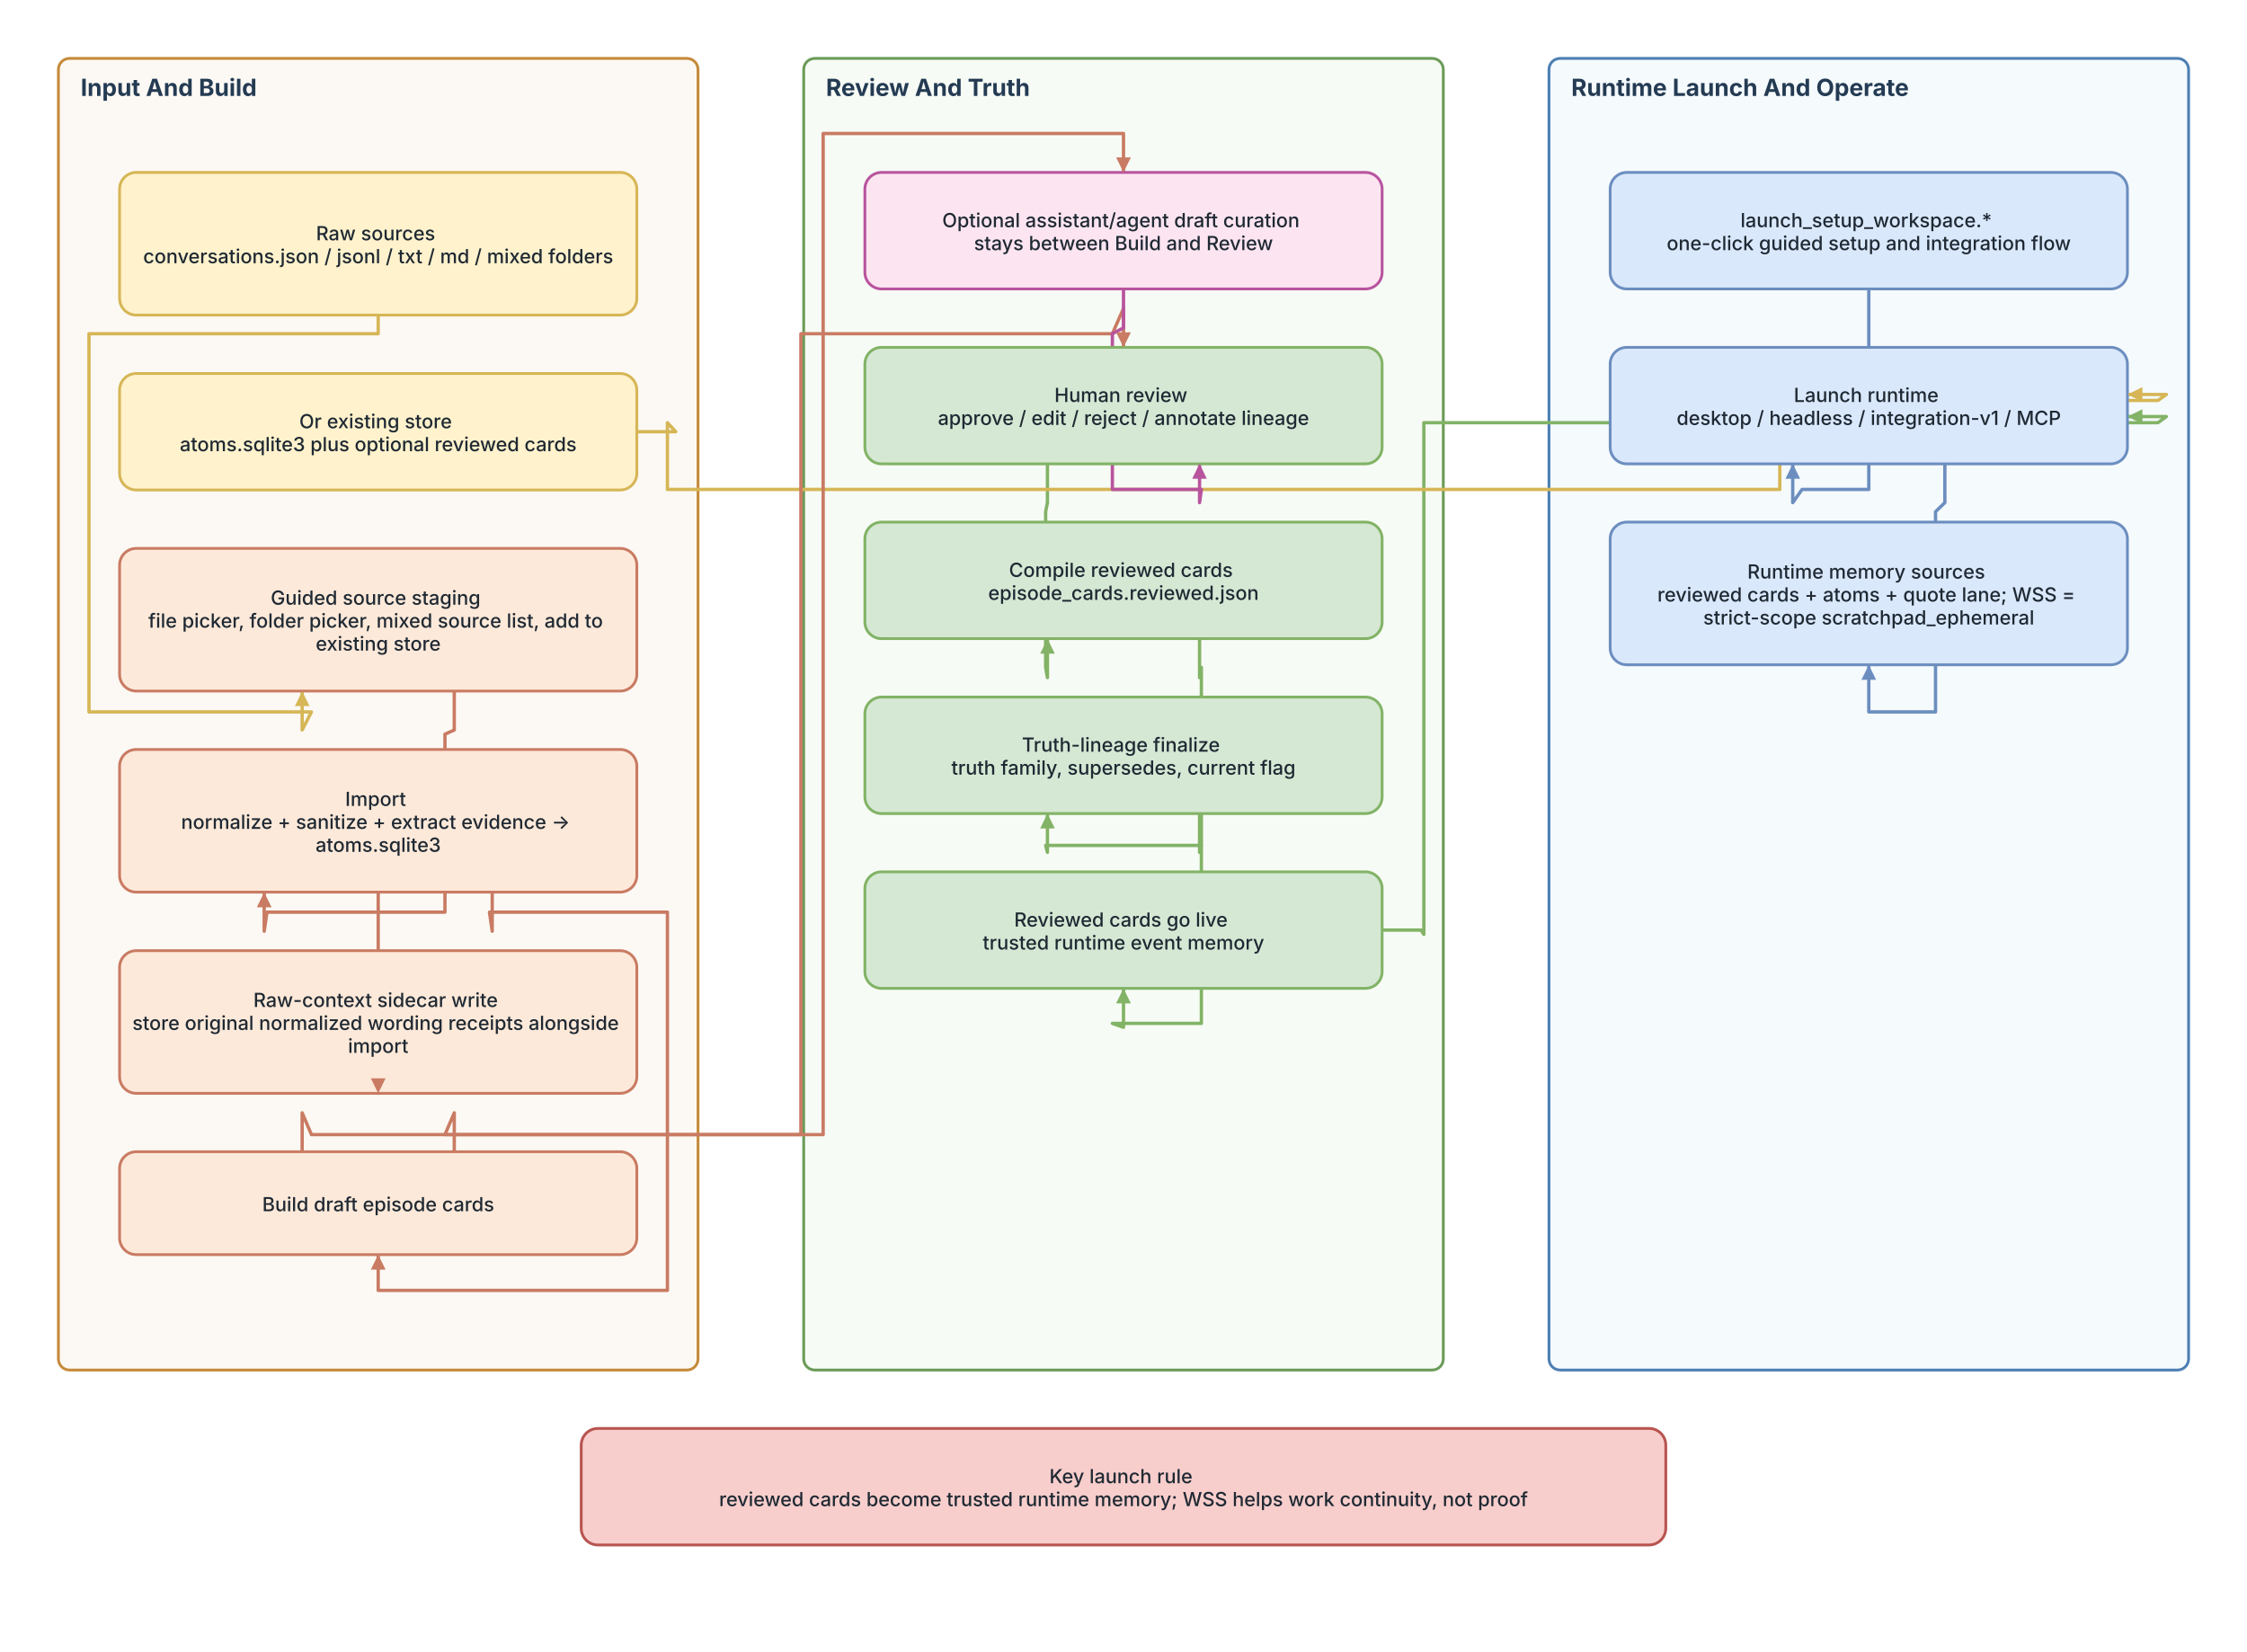
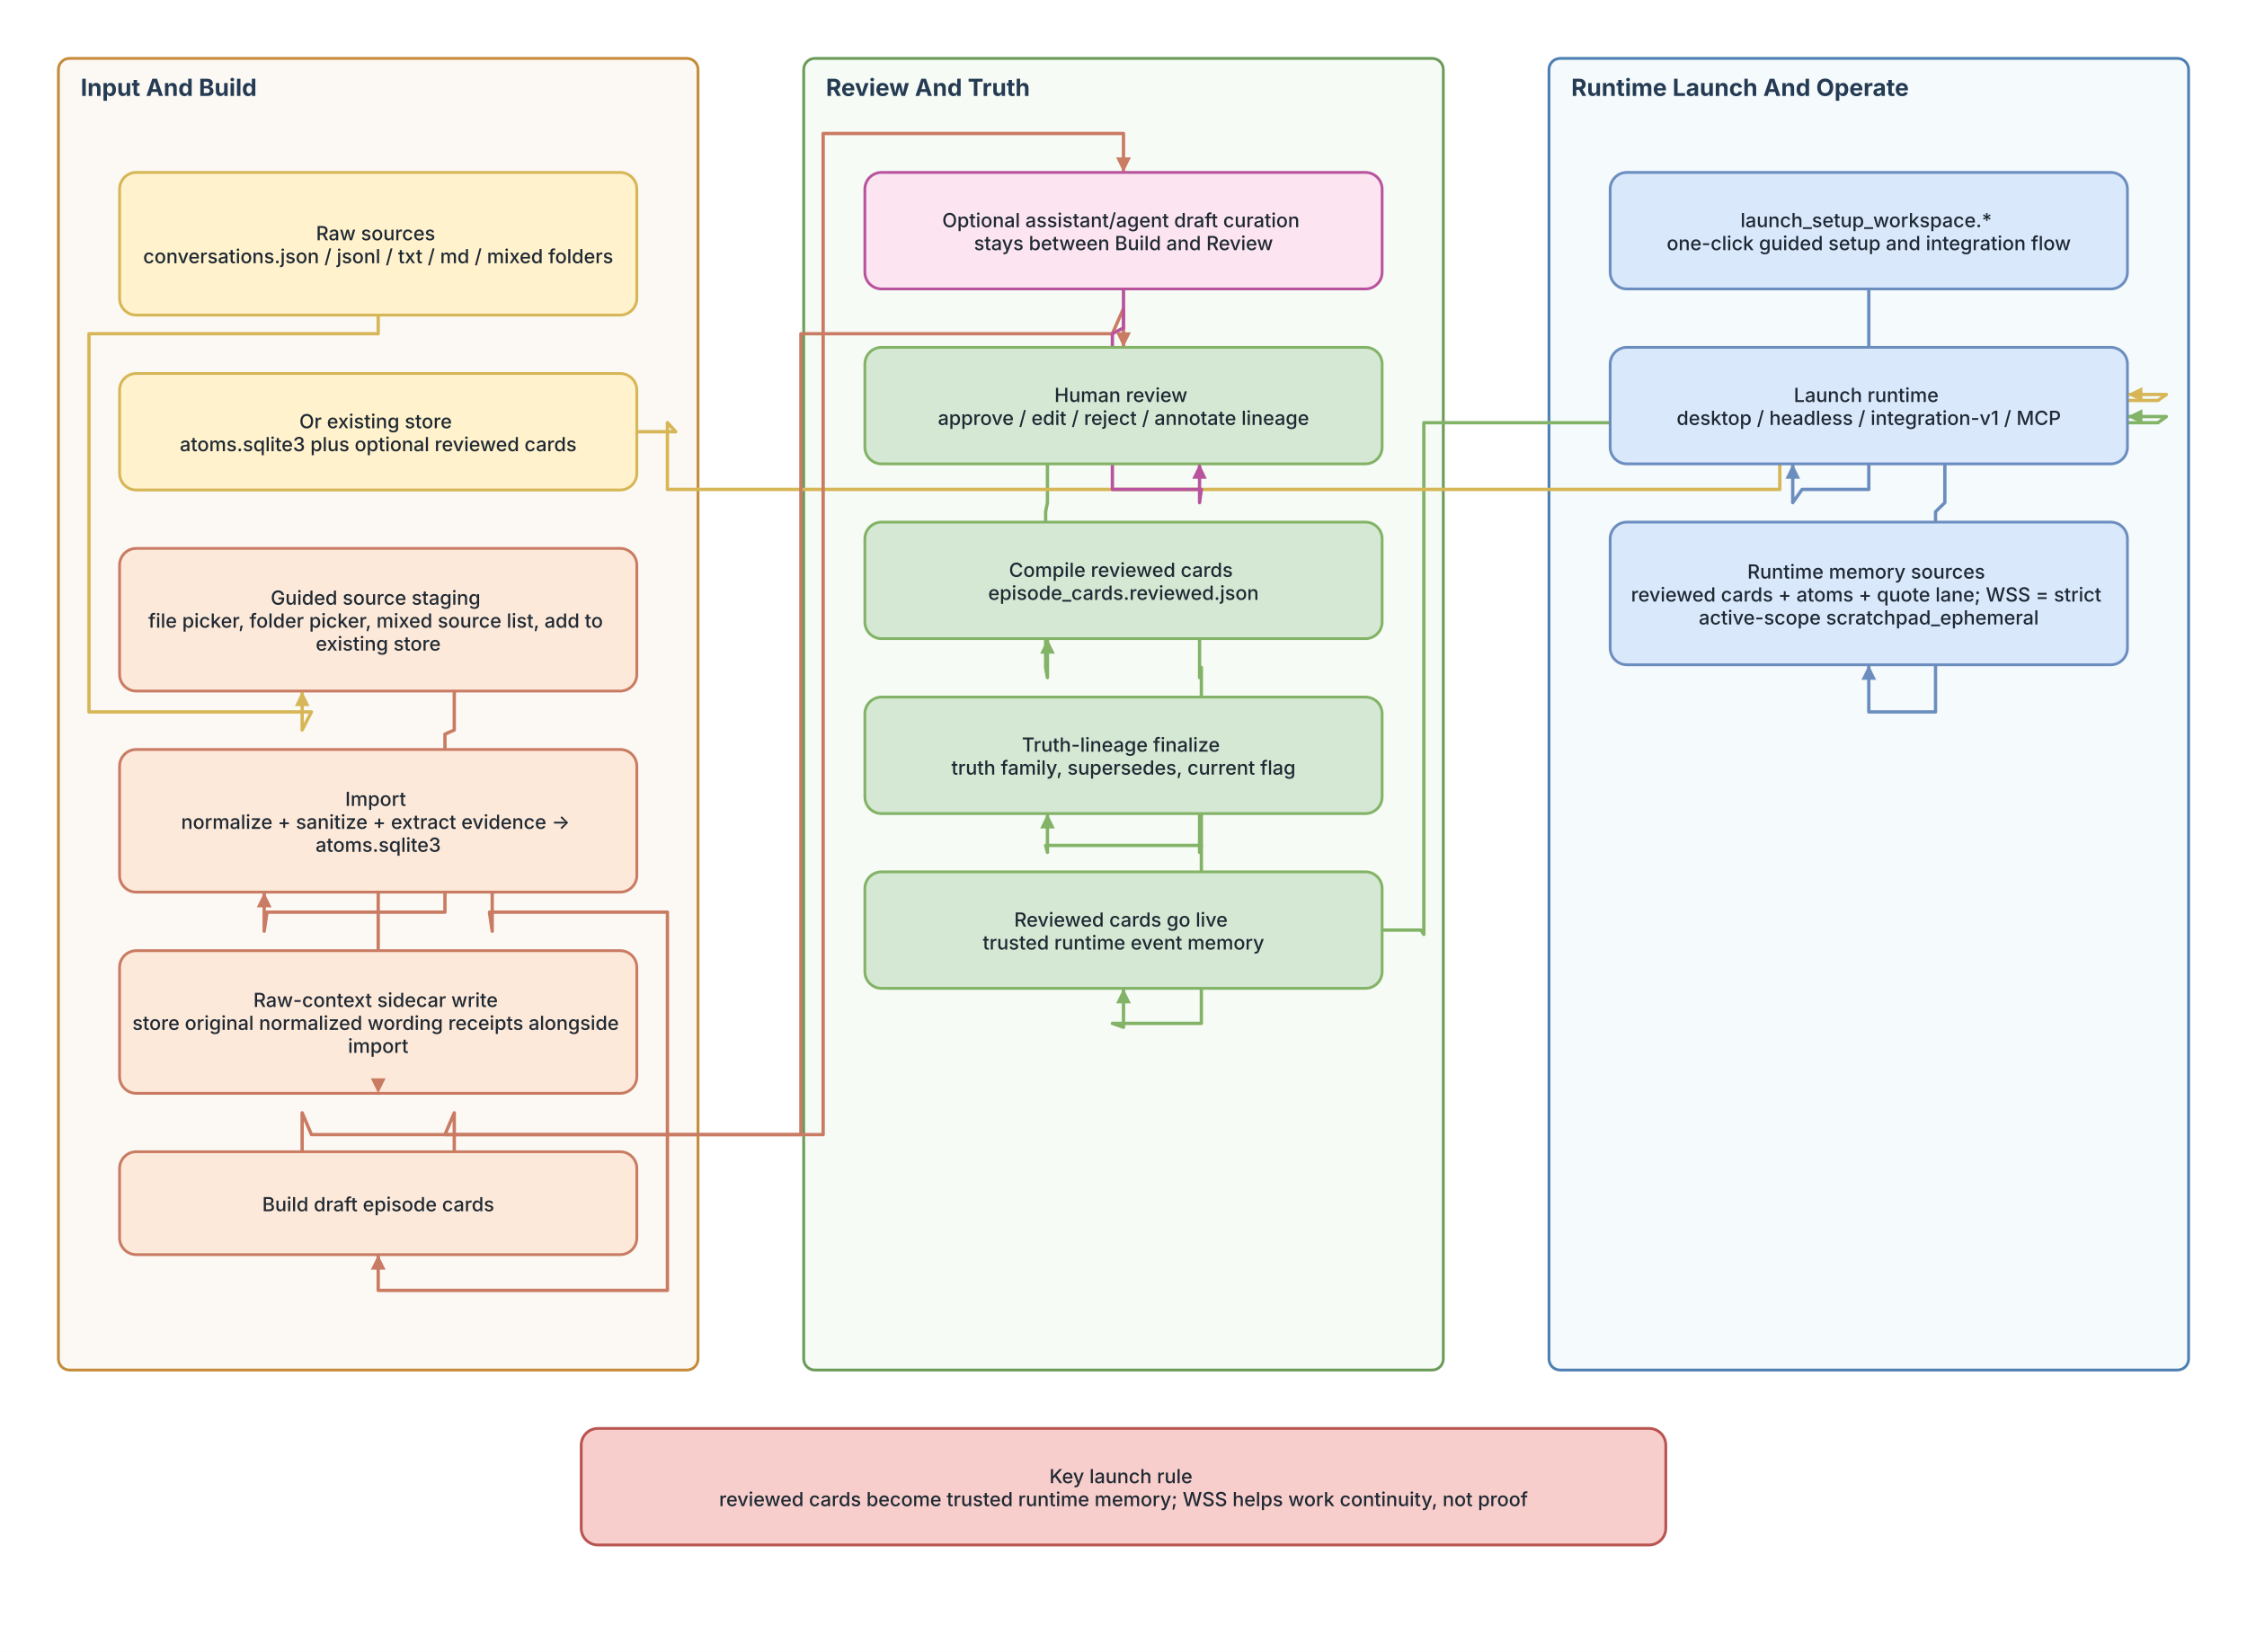
<svg xmlns="http://www.w3.org/2000/svg" width="1616" height="1188" viewBox="0 0 1616 1188" role="img" aria-label="Engineering Pipeline">
  <rect width="100%" height="100%" fill="#ffffff" />
  <rect x="42.0" y="42.0" width="460.0" height="943.3" rx="8" fill="#f8f1e7" fill-opacity="0.48" stroke="#c58b3a" stroke-width="2" />
  <text x="58.0" y="69.0" font-family="Segoe UI, Inter, Arial, sans-serif" font-size="17" font-weight="700" fill="#243b53">Input And Build</text>
  <rect x="578.0" y="42.0" width="460.0" height="943.3" rx="8" fill="#eef6ea" fill-opacity="0.48" stroke="#6a9b58" stroke-width="2" />
  <text x="594.0" y="69.0" font-family="Segoe UI, Inter, Arial, sans-serif" font-size="17" font-weight="700" fill="#243b53">Review And Truth</text>
  <rect x="1114.0" y="42.0" width="460.0" height="943.3" rx="8" fill="#eaf3fb" fill-opacity="0.48" stroke="#4d7fb3" stroke-width="2" />
  <text x="1130.0" y="69.0" font-family="Segoe UI, Inter, Arial, sans-serif" font-size="17" font-weight="700" fill="#243b53">Runtime Launch And Operate</text>
  <polyline points="753.3,333.5 753.3,361.5 752.0,368.0 752.0,480.0 753.3,487.3 753.3,459.3" fill="none" stroke="#82b366" stroke-width="2.4" stroke-linejoin="round" stroke-linecap="round" />
  <polyline points="862.7,459.3 862.7,487.3 864.0,480.0 864.0,608.0 752.0,608.0 753.3,613.0 753.3,585.0" fill="none" stroke="#82b366" stroke-width="2.4" stroke-linejoin="round" stroke-linecap="round" />
  <polyline points="862.7,585.0 862.7,613.0 864.0,608.0 864.0,736.0 800.0,736.0 808.0,738.8 808.0,710.8" fill="none" stroke="#82b366" stroke-width="2.4" stroke-linejoin="round" stroke-linecap="round" />
  <polyline points="994.0,668.9 1022.0,668.9 1024.0,672.0 1024.0,304.0 1552.0,304.0 1558.0,299.6 1530.0,299.6" fill="none" stroke="#82b366" stroke-width="2.4" stroke-linejoin="round" stroke-linecap="round" />
  <polyline points="1344.0,207.8 1344.0,352.0 1296.0,352.0 1289.3,361.5 1289.3,333.5" fill="none" stroke="#6c8ebf" stroke-width="2.4" stroke-linejoin="round" stroke-linecap="round" />
  <polyline points="1398.7,333.5 1398.7,361.5 1392.0,368.0 1392.0,512.0 1344.0,512.0 1344.0,478.2" fill="none" stroke="#6c8ebf" stroke-width="2.4" stroke-linejoin="round" stroke-linecap="round" />
  <polyline points="272.0,226.6 272.0,240.0 64.0,240.0 64.0,512.0 224.0,512.0 217.3,525.0 217.3,497.0" fill="none" stroke="#d6b656" stroke-width="2.4" stroke-linejoin="round" stroke-linecap="round" />
  <polyline points="458.0,310.5 486.0,310.5 480.0,304.0 480.0,352.0 1280.0,352.0 1280.0,288.0 1552.0,288.0 1558.0,283.7 1530.0,283.7" fill="none" stroke="#d6b656" stroke-width="2.4" stroke-linejoin="round" stroke-linecap="round" />
  <polyline points="326.7,497.0 326.7,525.0 320.0,528.0 320.0,656.0 192.0,656.0 190.0,669.7 190.0,641.7" fill="none" stroke="#c97b63" stroke-width="2.4" stroke-linejoin="round" stroke-linecap="round" />
  <polyline points="272.0,641.7 272.0,786.3" fill="none" stroke="#c97b63" stroke-width="2.4" stroke-linejoin="round" stroke-linecap="round" />
  <polyline points="354.0,641.7 354.0,669.7 352.0,656.0 480.0,656.0 480.0,928.0 272.0,928.0 272.0,902.3" fill="none" stroke="#c97b63" stroke-width="2.4" stroke-linejoin="round" stroke-linecap="round" />
  <polyline points="217.3,828.3 217.3,800.3 224.0,816.0 592.0,816.0 592.0,96.0 808.0,96.0 808.0,124.0" fill="none" stroke="#c97b63" stroke-width="2.4" stroke-linejoin="round" stroke-linecap="round" />
  <polyline points="326.7,828.3 326.7,800.3 320.0,816.0 576.0,816.0 576.0,240.0 800.0,240.0 808.0,221.8 808.0,249.8" fill="none" stroke="#c97b63" stroke-width="2.4" stroke-linejoin="round" stroke-linecap="round" />
  <polyline points="808.0,207.8 808.0,235.8 800.0,240.0 800.0,352.0 864.0,352.0 862.7,361.5 862.7,333.5" fill="none" stroke="#b8549e" stroke-width="2.4" stroke-linejoin="round" stroke-linecap="round" />
  <rect x="86.0" y="124.0" width="372.0" height="102.6" rx="12" fill="#fff2cc" stroke="#d6b656" stroke-width="2" />
  <text text-anchor="middle" font-family="Segoe UI, Inter, Arial, sans-serif" font-size="14" font-weight="500" fill="#1f2933" x="272.0" y="172.8">
    <tspan x="272.0" dy="0.0">Raw sources</tspan>
    <tspan x="272.0" dy="16.5">conversations.json / jsonl / txt / md / mixed folders</tspan>
  </text>
  <rect x="86.0" y="268.6" width="372.0" height="83.8" rx="12" fill="#fff2cc" stroke="#d6b656" stroke-width="2" />
  <text text-anchor="middle" font-family="Segoe UI, Inter, Arial, sans-serif" font-size="14" font-weight="500" fill="#1f2933" x="272.0" y="308.0">
    <tspan x="272.0" dy="0.0">Or existing store</tspan>
    <tspan x="272.0" dy="16.5">atoms.sqlite3 plus optional reviewed cards</tspan>
  </text>
  <rect x="86.0" y="394.4" width="372.0" height="102.6" rx="12" fill="#fde9d9" stroke="#c97b63" stroke-width="2" />
  <text text-anchor="middle" font-family="Segoe UI, Inter, Arial, sans-serif" font-size="14" font-weight="500" fill="#1f2933" x="272.0" y="434.9">
    <tspan x="272.0" dy="0.0">Guided source staging</tspan>
    <tspan x="272.0" dy="16.5">file picker, folder picker, mixed source list, add to</tspan>
    <tspan x="272.0" dy="16.5">existing store</tspan>
  </text>
  <rect x="86.0" y="539.0" width="372.0" height="102.6" rx="12" fill="#fde9d9" stroke="#c97b63" stroke-width="2" />
  <text text-anchor="middle" font-family="Segoe UI, Inter, Arial, sans-serif" font-size="14" font-weight="500" fill="#1f2933" x="272.0" y="579.6">
    <tspan x="272.0" dy="0.0">Import</tspan>
    <tspan x="272.0" dy="16.5">normalize + sanitize + extract evidence -&gt;</tspan>
    <tspan x="272.0" dy="16.5">atoms.sqlite3</tspan>
  </text>
  <rect x="86.0" y="683.7" width="372.0" height="102.6" rx="12" fill="#fde9d9" stroke="#c97b63" stroke-width="2" />
  <text text-anchor="middle" font-family="Segoe UI, Inter, Arial, sans-serif" font-size="14" font-weight="500" fill="#1f2933" x="272.0" y="724.2">
    <tspan x="272.0" dy="0.0">Raw-context sidecar write</tspan>
    <tspan x="272.0" dy="16.5">store original normalized wording receipts alongside</tspan>
    <tspan x="272.0" dy="16.5">import</tspan>
  </text>
  <rect x="86.0" y="828.3" width="372.0" height="74.0" rx="12" fill="#fde9d9" stroke="#c97b63" stroke-width="2" />
  <text text-anchor="middle" font-family="Segoe UI, Inter, Arial, sans-serif" font-size="14" font-weight="500" fill="#1f2933" x="272.0" y="871.1">
    <tspan x="272.0" dy="0.0">Build draft episode cards</tspan>
  </text>
  <rect x="622.0" y="124.0" width="372.0" height="83.8" rx="12" fill="#fce5f1" stroke="#b8549e" stroke-width="2" />
  <text text-anchor="middle" font-family="Segoe UI, Inter, Arial, sans-serif" font-size="14" font-weight="500" fill="#1f2933" x="808.0" y="163.4">
    <tspan x="808.0" dy="0.0">Optional assistant/agent draft curation</tspan>
    <tspan x="808.0" dy="16.5">stays between Build and Review</tspan>
  </text>
  <rect x="622.0" y="249.8" width="372.0" height="83.8" rx="12" fill="#d5e8d4" stroke="#82b366" stroke-width="2" />
  <text text-anchor="middle" font-family="Segoe UI, Inter, Arial, sans-serif" font-size="14" font-weight="500" fill="#1f2933" x="808.0" y="289.1">
    <tspan x="808.0" dy="0.0">Human review</tspan>
    <tspan x="808.0" dy="16.5">approve / edit / reject / annotate lineage</tspan>
  </text>
  <rect x="622.0" y="375.5" width="372.0" height="83.8" rx="12" fill="#d5e8d4" stroke="#82b366" stroke-width="2" />
  <text text-anchor="middle" font-family="Segoe UI, Inter, Arial, sans-serif" font-size="14" font-weight="500" fill="#1f2933" x="808.0" y="414.9">
    <tspan x="808.0" dy="0.0">Compile reviewed cards</tspan>
    <tspan x="808.0" dy="16.5">episode_cards.reviewed.json</tspan>
  </text>
  <rect x="622.0" y="501.3" width="372.0" height="83.8" rx="12" fill="#d5e8d4" stroke="#82b366" stroke-width="2" />
  <text text-anchor="middle" font-family="Segoe UI, Inter, Arial, sans-serif" font-size="14" font-weight="500" fill="#1f2933" x="808.0" y="540.6">
    <tspan x="808.0" dy="0.0">Truth-lineage finalize</tspan>
    <tspan x="808.0" dy="16.5">truth family, supersedes, current flag</tspan>
  </text>
  <rect x="622.0" y="627.0" width="372.0" height="83.8" rx="12" fill="#d5e8d4" stroke="#82b366" stroke-width="2" />
  <text text-anchor="middle" font-family="Segoe UI, Inter, Arial, sans-serif" font-size="14" font-weight="500" fill="#1f2933" x="808.0" y="666.4">
    <tspan x="808.0" dy="0.0">Reviewed cards go live</tspan>
    <tspan x="808.0" dy="16.5">trusted runtime event memory</tspan>
  </text>
  <rect x="1158.0" y="124.0" width="372.0" height="83.8" rx="12" fill="#dae8fc" stroke="#6c8ebf" stroke-width="2" />
  <text text-anchor="middle" font-family="Segoe UI, Inter, Arial, sans-serif" font-size="14" font-weight="500" fill="#1f2933" x="1344.0" y="163.4">
    <tspan x="1344.0" dy="0.0">launch_setup_workspace.*</tspan>
    <tspan x="1344.0" dy="16.5">one-click guided setup and integration flow</tspan>
  </text>
  <rect x="1158.0" y="249.8" width="372.0" height="83.8" rx="12" fill="#dae8fc" stroke="#6c8ebf" stroke-width="2" />
  <text text-anchor="middle" font-family="Segoe UI, Inter, Arial, sans-serif" font-size="14" font-weight="500" fill="#1f2933" x="1344.0" y="289.1">
    <tspan x="1344.0" dy="0.0">Launch runtime</tspan>
    <tspan x="1344.0" dy="16.5">desktop / headless / integration-v1 / MCP</tspan>
  </text>
  <rect x="1158.0" y="375.5" width="372.0" height="102.6" rx="12" fill="#dae8fc" stroke="#6c8ebf" stroke-width="2" />
  <text text-anchor="middle" font-family="Segoe UI, Inter, Arial, sans-serif" font-size="14" font-weight="500" fill="#1f2933" x="1344.0" y="416.1">
    <tspan x="1344.0" dy="0.0">Runtime memory sources</tspan>
-     <tspan x="1344.0" dy="16.5">reviewed cards + atoms + quote lane; WSS =</tspan>
-     <tspan x="1344.0" dy="16.5">strict-scope scratchpad_ephemeral</tspan>
+     <tspan x="1344.0" dy="16.5">reviewed cards + atoms + quote lane; WSS = strict</tspan>
+     <tspan x="1344.0" dy="16.5">active-scope scratchpad_ephemeral</tspan>
  </text>
  <rect x="418.0" y="1027.3" width="780.0" height="83.8" rx="12" fill="#f8cecc" stroke="#b85450" stroke-width="2" />
  <text text-anchor="middle" font-family="Segoe UI, Inter, Arial, sans-serif" font-size="14" font-weight="500" fill="#1f2933" x="808.0" y="1066.7">
    <tspan x="808.0" dy="0.0">Key launch rule</tspan>
    <tspan x="808.0" dy="16.5">reviewed cards become trusted runtime memory; WSS helps work continuity, not proof</tspan>
  </text>
  <polygon points="753.3,459.3 758.6,470.1 748.1,470.1" fill="#82b366" />
  <polygon points="753.3,585.0 758.6,595.8 748.1,595.8" fill="#82b366" />
  <polygon points="808.0,710.8 813.3,721.6 802.7,721.6" fill="#82b366" />
  <polygon points="1530.0,299.6 1540.8,294.3 1540.8,304.9" fill="#82b366" />
  <polygon points="1289.3,333.5 1294.6,344.3 1284.1,344.3" fill="#6c8ebf" />
  <polygon points="1344.0,478.2 1349.3,488.9 1338.7,488.9" fill="#6c8ebf" />
  <polygon points="217.3,497.0 222.6,507.8 212.1,507.8" fill="#d6b656" />
  <polygon points="1530.0,283.7 1540.8,278.4 1540.8,288.9" fill="#d6b656" />
  <polygon points="190.0,641.7 195.3,652.5 184.7,652.5" fill="#c97b63" />
  <polygon points="272.0,786.3 266.7,775.5 277.3,775.5" fill="#c97b63" />
  <polygon points="272.0,902.3 277.3,913.1 266.7,913.1" fill="#c97b63" />
  <polygon points="808.0,124.0 802.7,113.2 813.3,113.2" fill="#c97b63" />
  <polygon points="808.0,249.8 802.7,239.0 813.3,239.0" fill="#c97b63" />
  <polygon points="862.7,333.5 867.9,344.3 857.4,344.3" fill="#b8549e" />
</svg>
